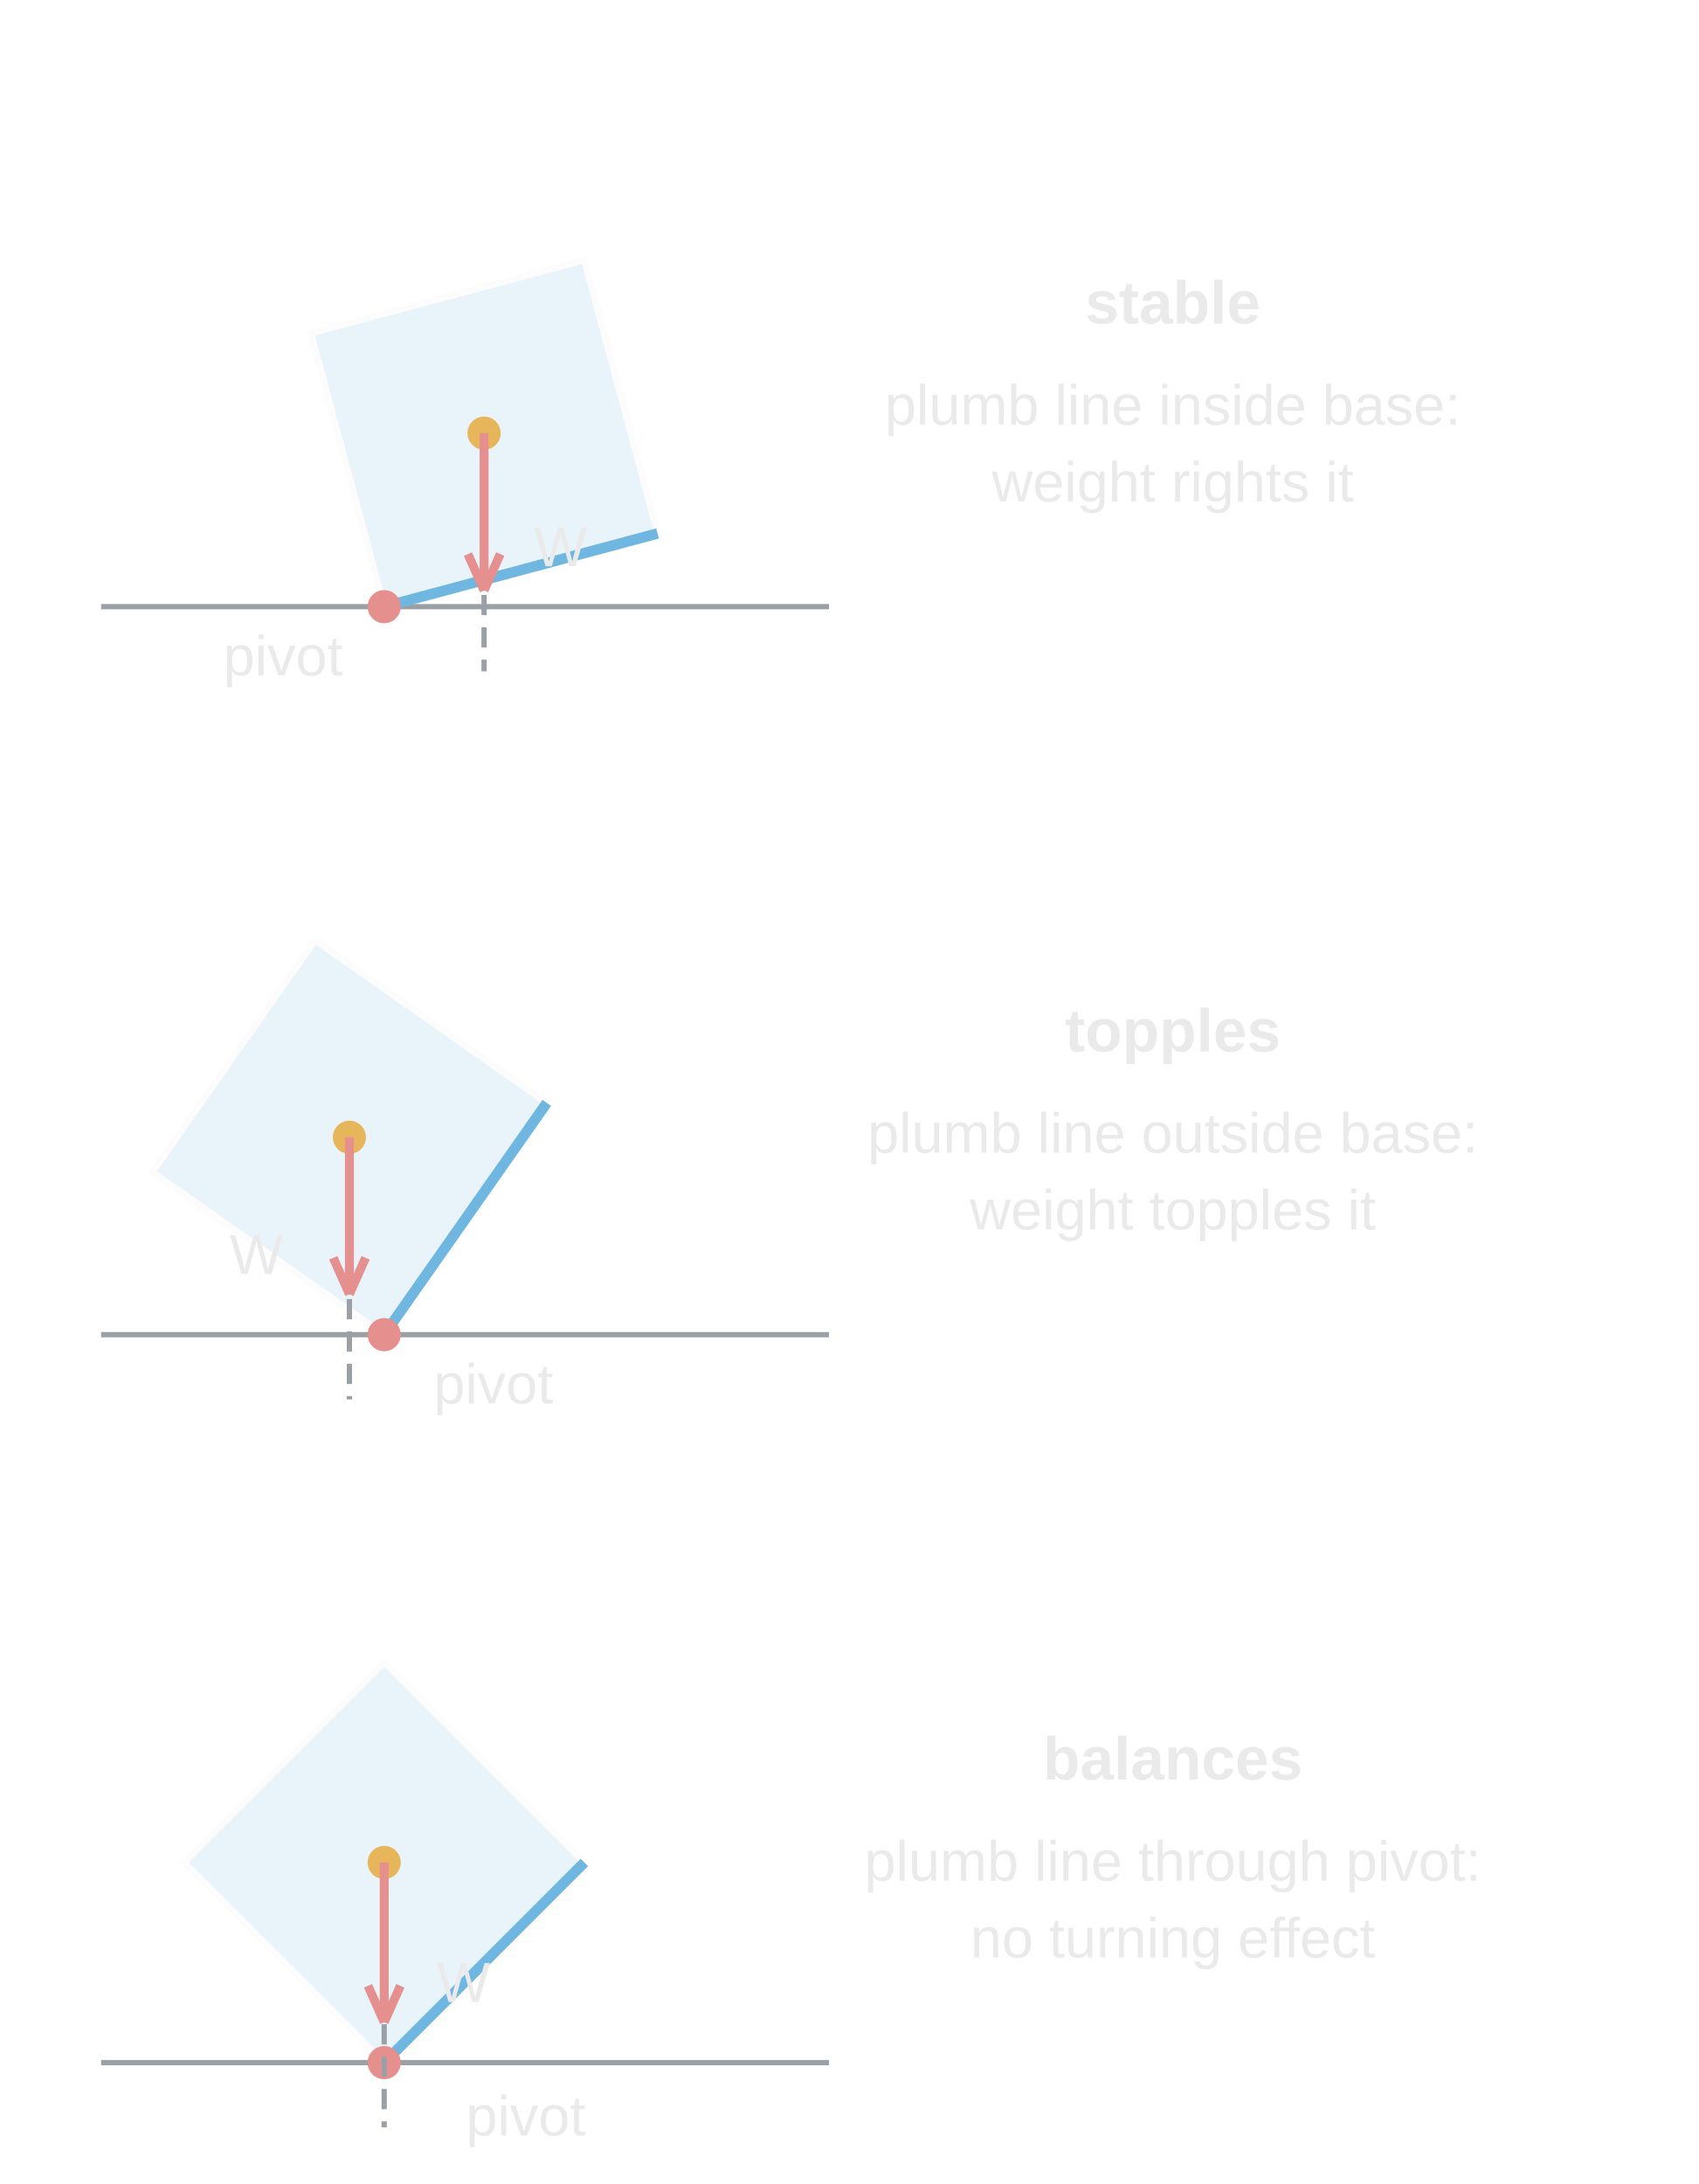
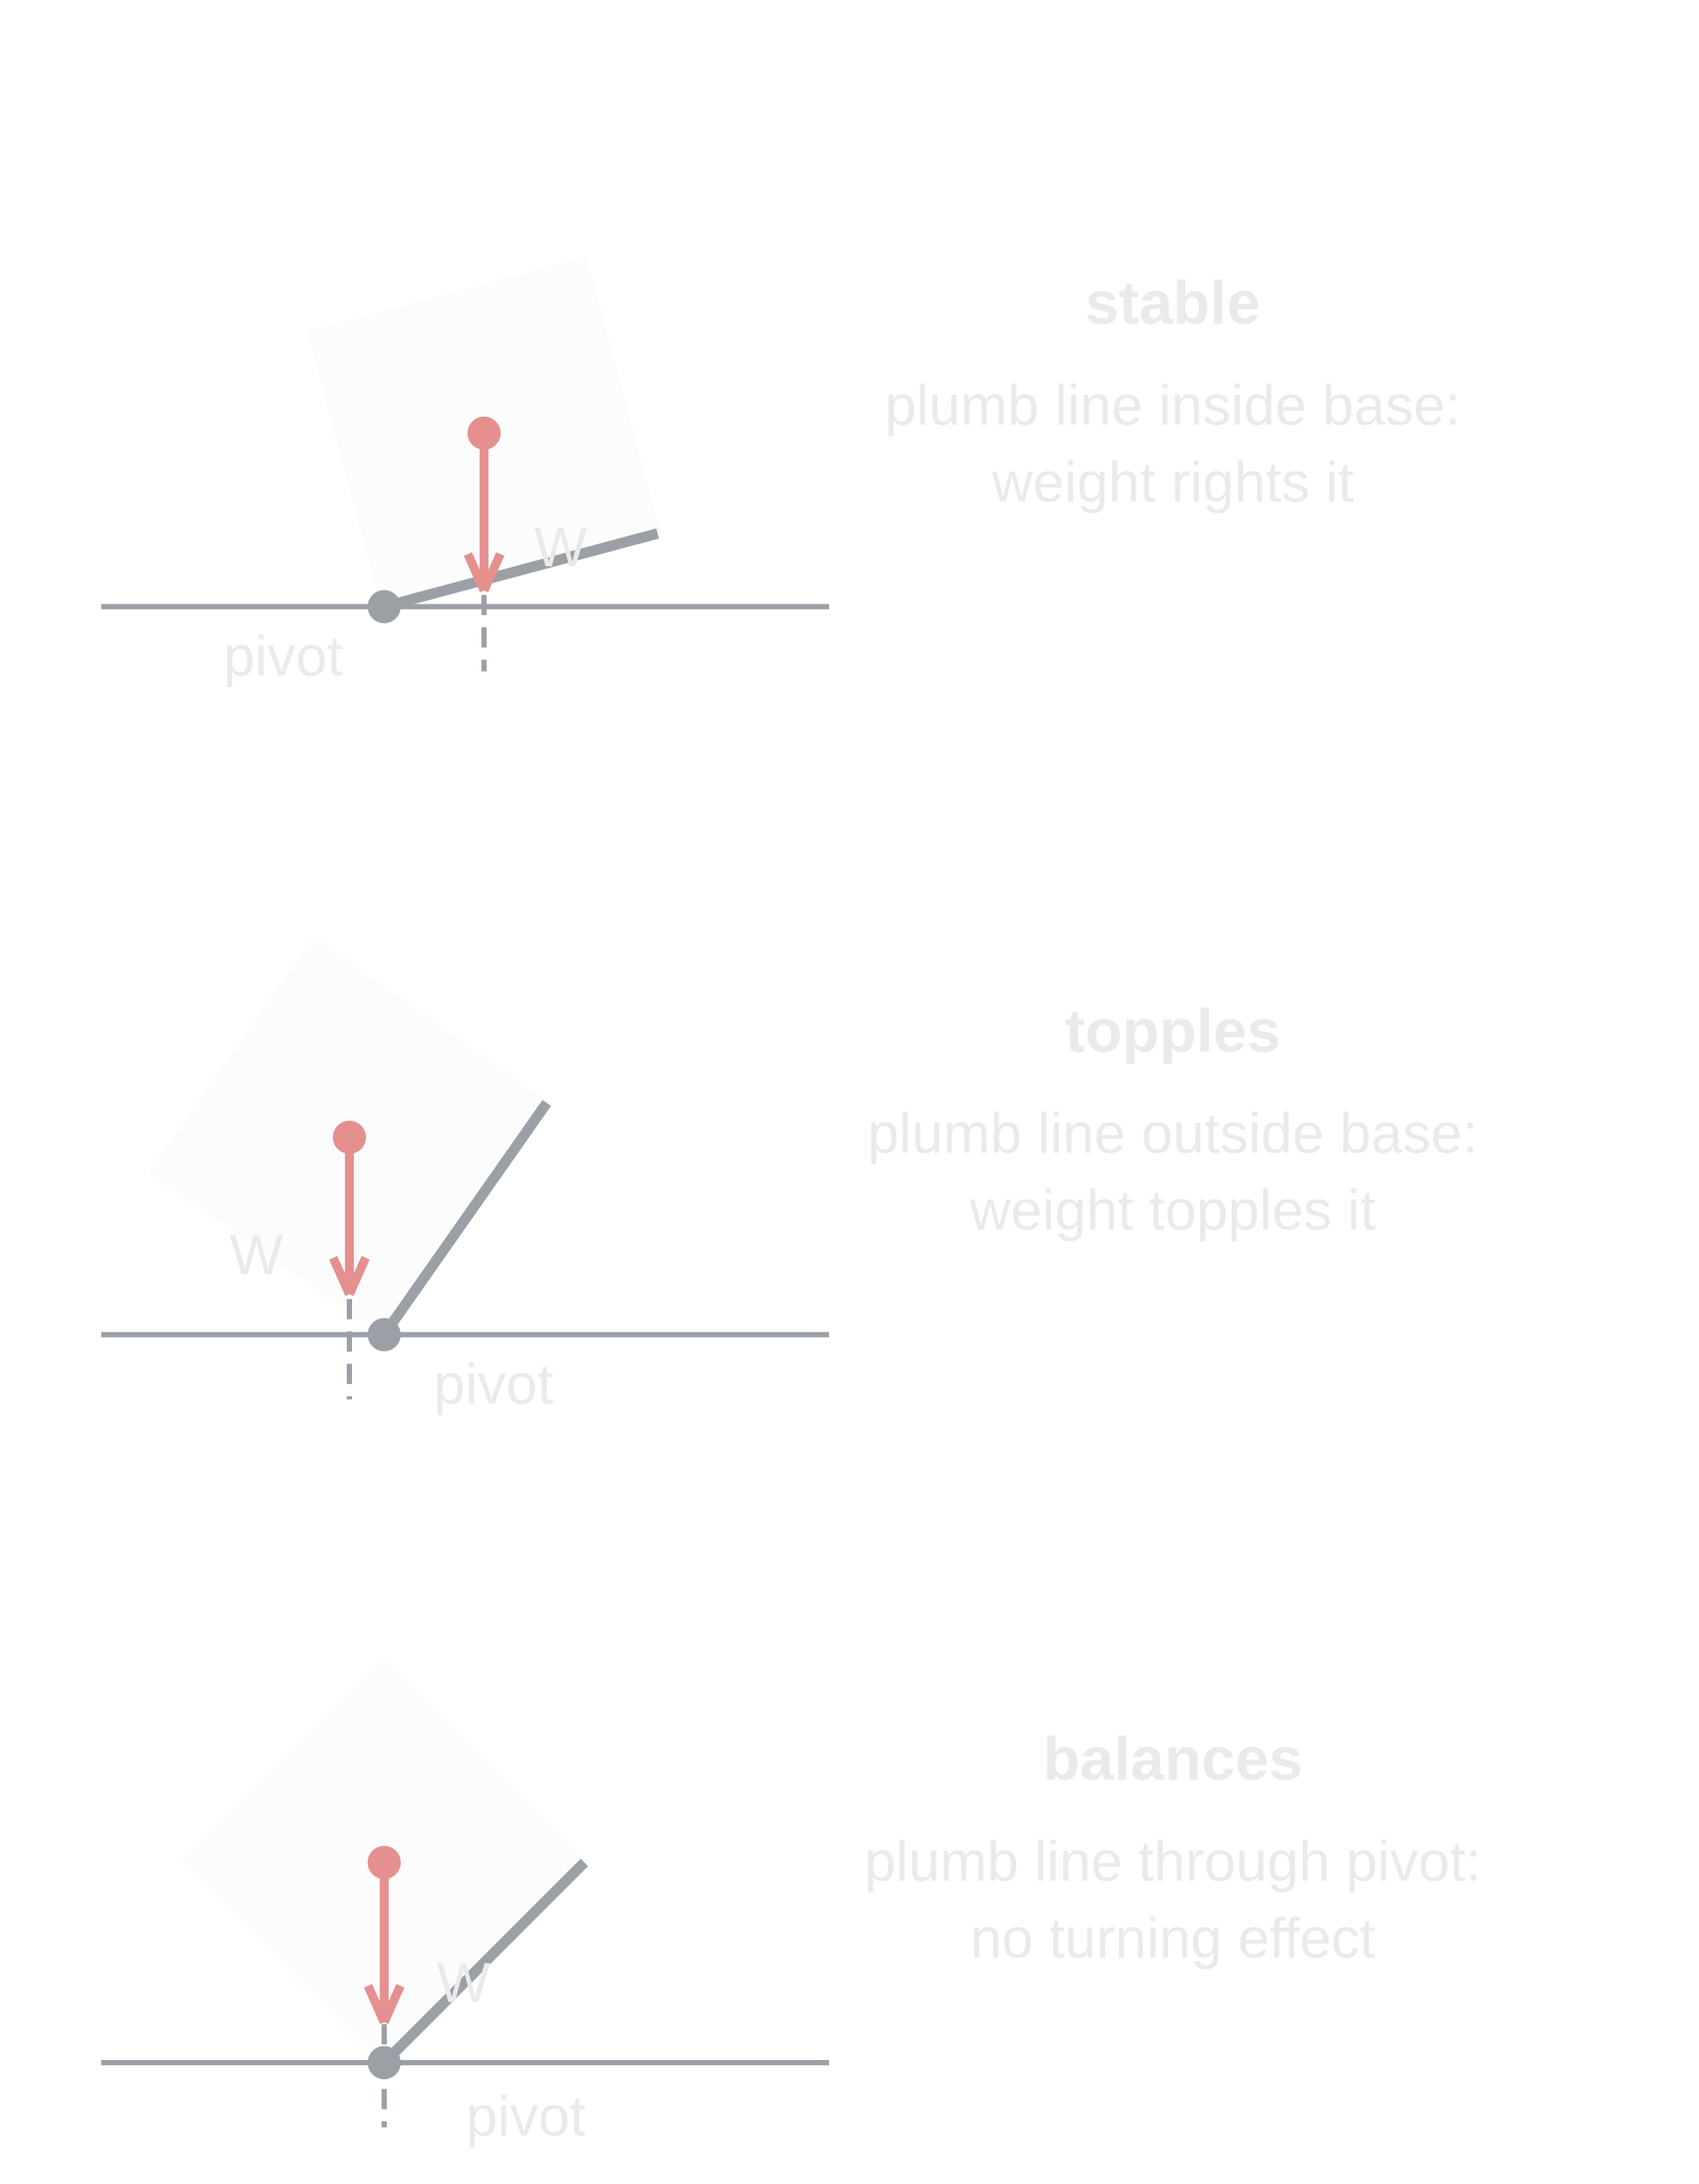
<svg xmlns="http://www.w3.org/2000/svg" viewBox="0 0 420 540" font-family="Segoe UI, Arial, sans-serif">
  <style>
    text { fill:#EAEAEA; }
-     .box { fill:#6FB7E0; opacity:0.16; stroke:#EAEAEA; stroke-width:1.6; }
+     .box { fill:#EAEAEA; opacity:0.16; stroke:#EAEAEA; stroke-width:1.6; }
    .plumb { stroke:#9AA0A6; stroke-width:1.3; stroke-dasharray:5 3; fill:none; }
-     .cg { fill:#E8B65A; stroke:#E8B65A; }
-     .pivot { fill:#E58F8F; stroke:#E58F8F; }
+     .cg { fill:#E58F8F; stroke:#E58F8F; }
+     .pivot { fill:#9AA0A6; stroke:#9AA0A6; }
    .force { stroke:#E58F8F; stroke-width:2.2; fill:none; }
-     .base { stroke:#6FB7E0; stroke-width:2.6; }
+     .base { stroke:#9AA0A6; stroke-width:2.6; }
    .ground { stroke:#9AA0A6; stroke-width:1.3; }
    .lbl { font-size:14px; }
    .ttl { font-size:15px; font-weight:bold; }
  </style>
  <line class="ground" x1="25" y1="150" x2="205" y2="150" />
  <polygon class="box" points="95,150 162.6,131.9 144.5,64.3 76.9,82.4" />
  <line class="base" x1="95" y1="150" x2="162.6" y2="131.9" />
  <circle class="pivot" cx="95" cy="150" r="3.6" />
  <text class="lbl" x="70" y="167" text-anchor="middle">pivot</text>
  <circle class="cg" cx="119.7" cy="107.1" r="3.6" />
  <line class="plumb" x1="119.7" y1="107.1" x2="119.7" y2="166" />
  <line class="force" x1="119.7" y1="107.1" x2="119.7" y2="146" />
  <path class="force" d="M119.7,146 l-4,-9 M119.7,146 l4,-9" />
  <text class="lbl" x="132" y="140" fill="#E58F8F">W</text>
  <text class="ttl" x="290" y="80" text-anchor="middle" fill="#86C98B">stable</text>
  <text class="lbl" x="290" y="105" text-anchor="middle">plumb line inside base:</text>
  <text class="lbl" x="290" y="124" text-anchor="middle">weight rights it</text>
  <line class="ground" x1="25" y1="330" x2="205" y2="330" />
  <polygon class="box" points="95,330 135.2,272.7 77.9,232.5 37.7,289.8" />
  <line class="base" x1="95" y1="330" x2="135.2" y2="272.7" />
  <circle class="pivot" cx="95" cy="330" r="3.6" />
  <text class="lbl" x="122" y="347" text-anchor="middle">pivot</text>
  <circle class="cg" cx="86.4" cy="281.2" r="3.6" />
  <line class="plumb" x1="86.4" y1="281.2" x2="86.4" y2="346" />
  <line class="force" x1="86.4" y1="281.2" x2="86.4" y2="320" />
  <path class="force" d="M86.4,320 l-4,-9 M86.4,320 l4,-9" />
  <text class="lbl" x="70" y="315" text-anchor="end" fill="#E58F8F">W</text>
  <text class="ttl" x="290" y="260" text-anchor="middle" fill="#E58F8F">topples</text>
  <text class="lbl" x="290" y="285" text-anchor="middle">plumb line outside base:</text>
  <text class="lbl" x="290" y="304" text-anchor="middle">weight topples it</text>
  <line class="ground" x1="25" y1="510" x2="205" y2="510" />
  <polygon class="box" points="95,510 144.5,460.5 95,411 45.5,460.5" />
  <line class="base" x1="95" y1="510" x2="144.5" y2="460.5" />
  <circle class="pivot" cx="95" cy="510" r="3.6" />
  <text class="lbl" x="130" y="528" text-anchor="middle">pivot</text>
  <circle class="cg" cx="95" cy="460.5" r="3.6" />
  <line class="plumb" x1="95" y1="460.5" x2="95" y2="526" />
  <line class="force" x1="95" y1="460.5" x2="95" y2="500" />
  <path class="force" d="M95,500 l-4,-9 M95,500 l4,-9" />
  <text class="lbl" x="108" y="495" fill="#E58F8F">W</text>
  <text class="ttl" x="290" y="440" text-anchor="middle" fill="#F5C542">balances</text>
  <text class="lbl" x="290" y="465" text-anchor="middle">plumb line through pivot:</text>
  <text class="lbl" x="290" y="484" text-anchor="middle">no turning effect</text>
</svg>
